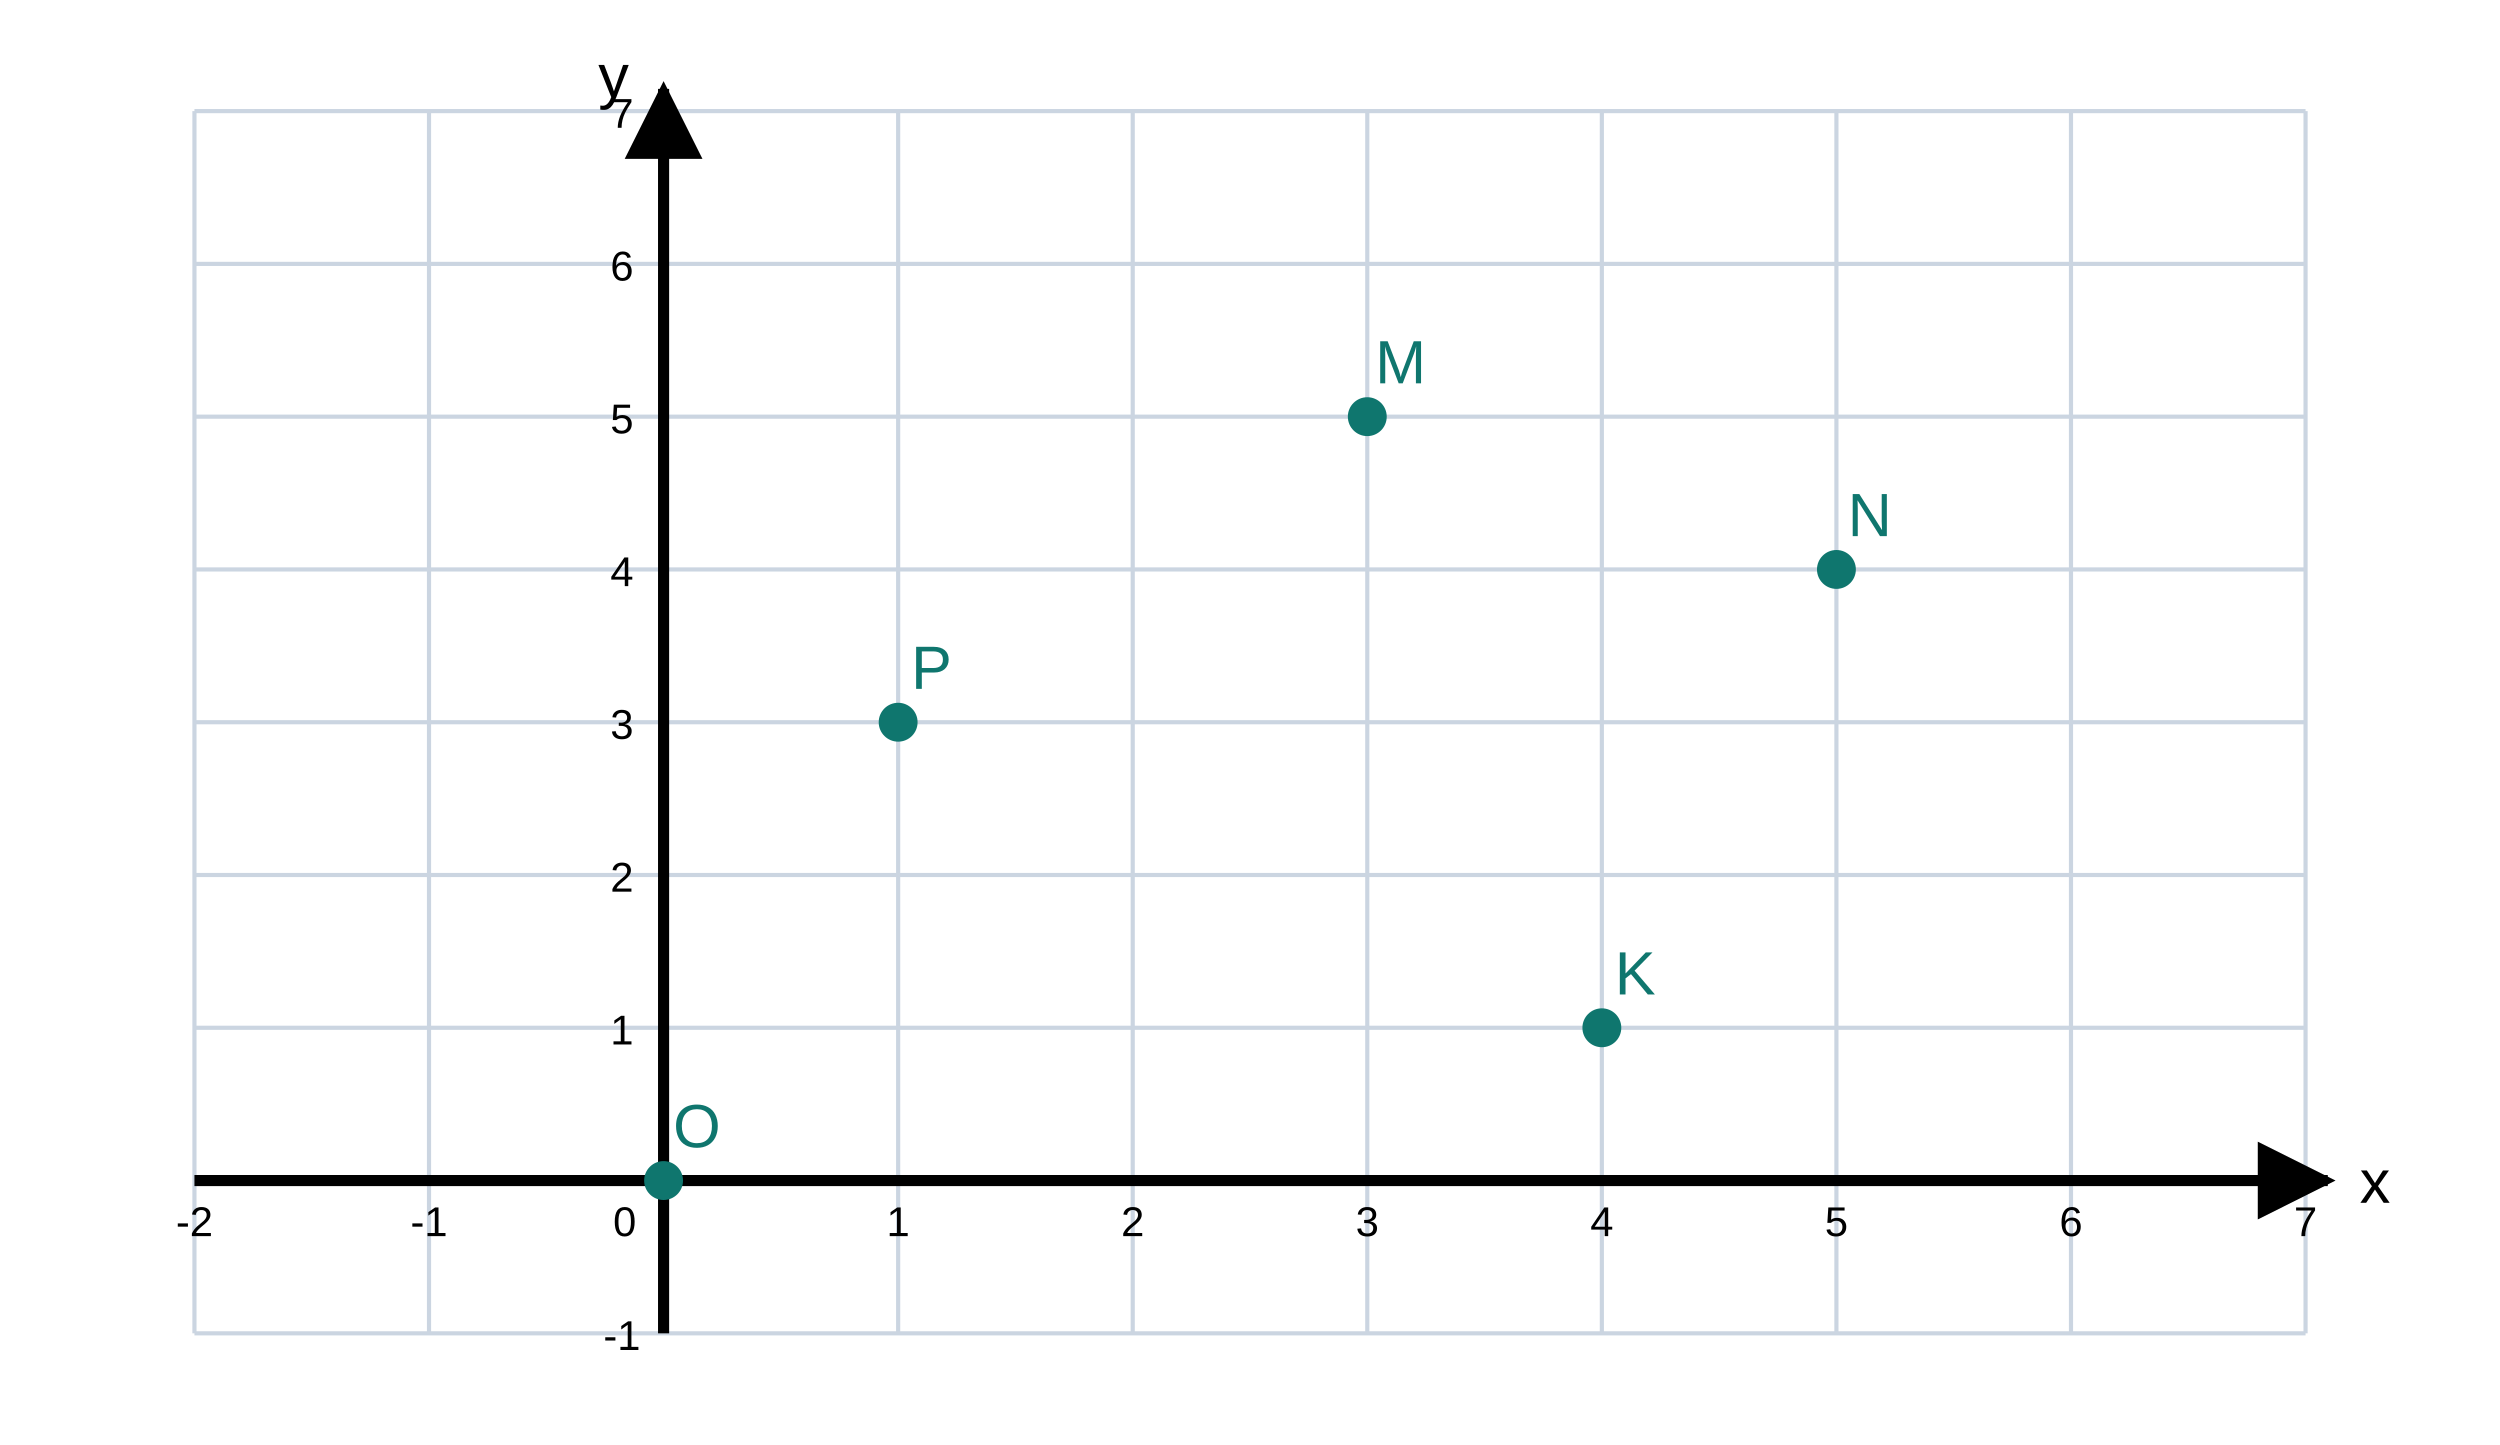
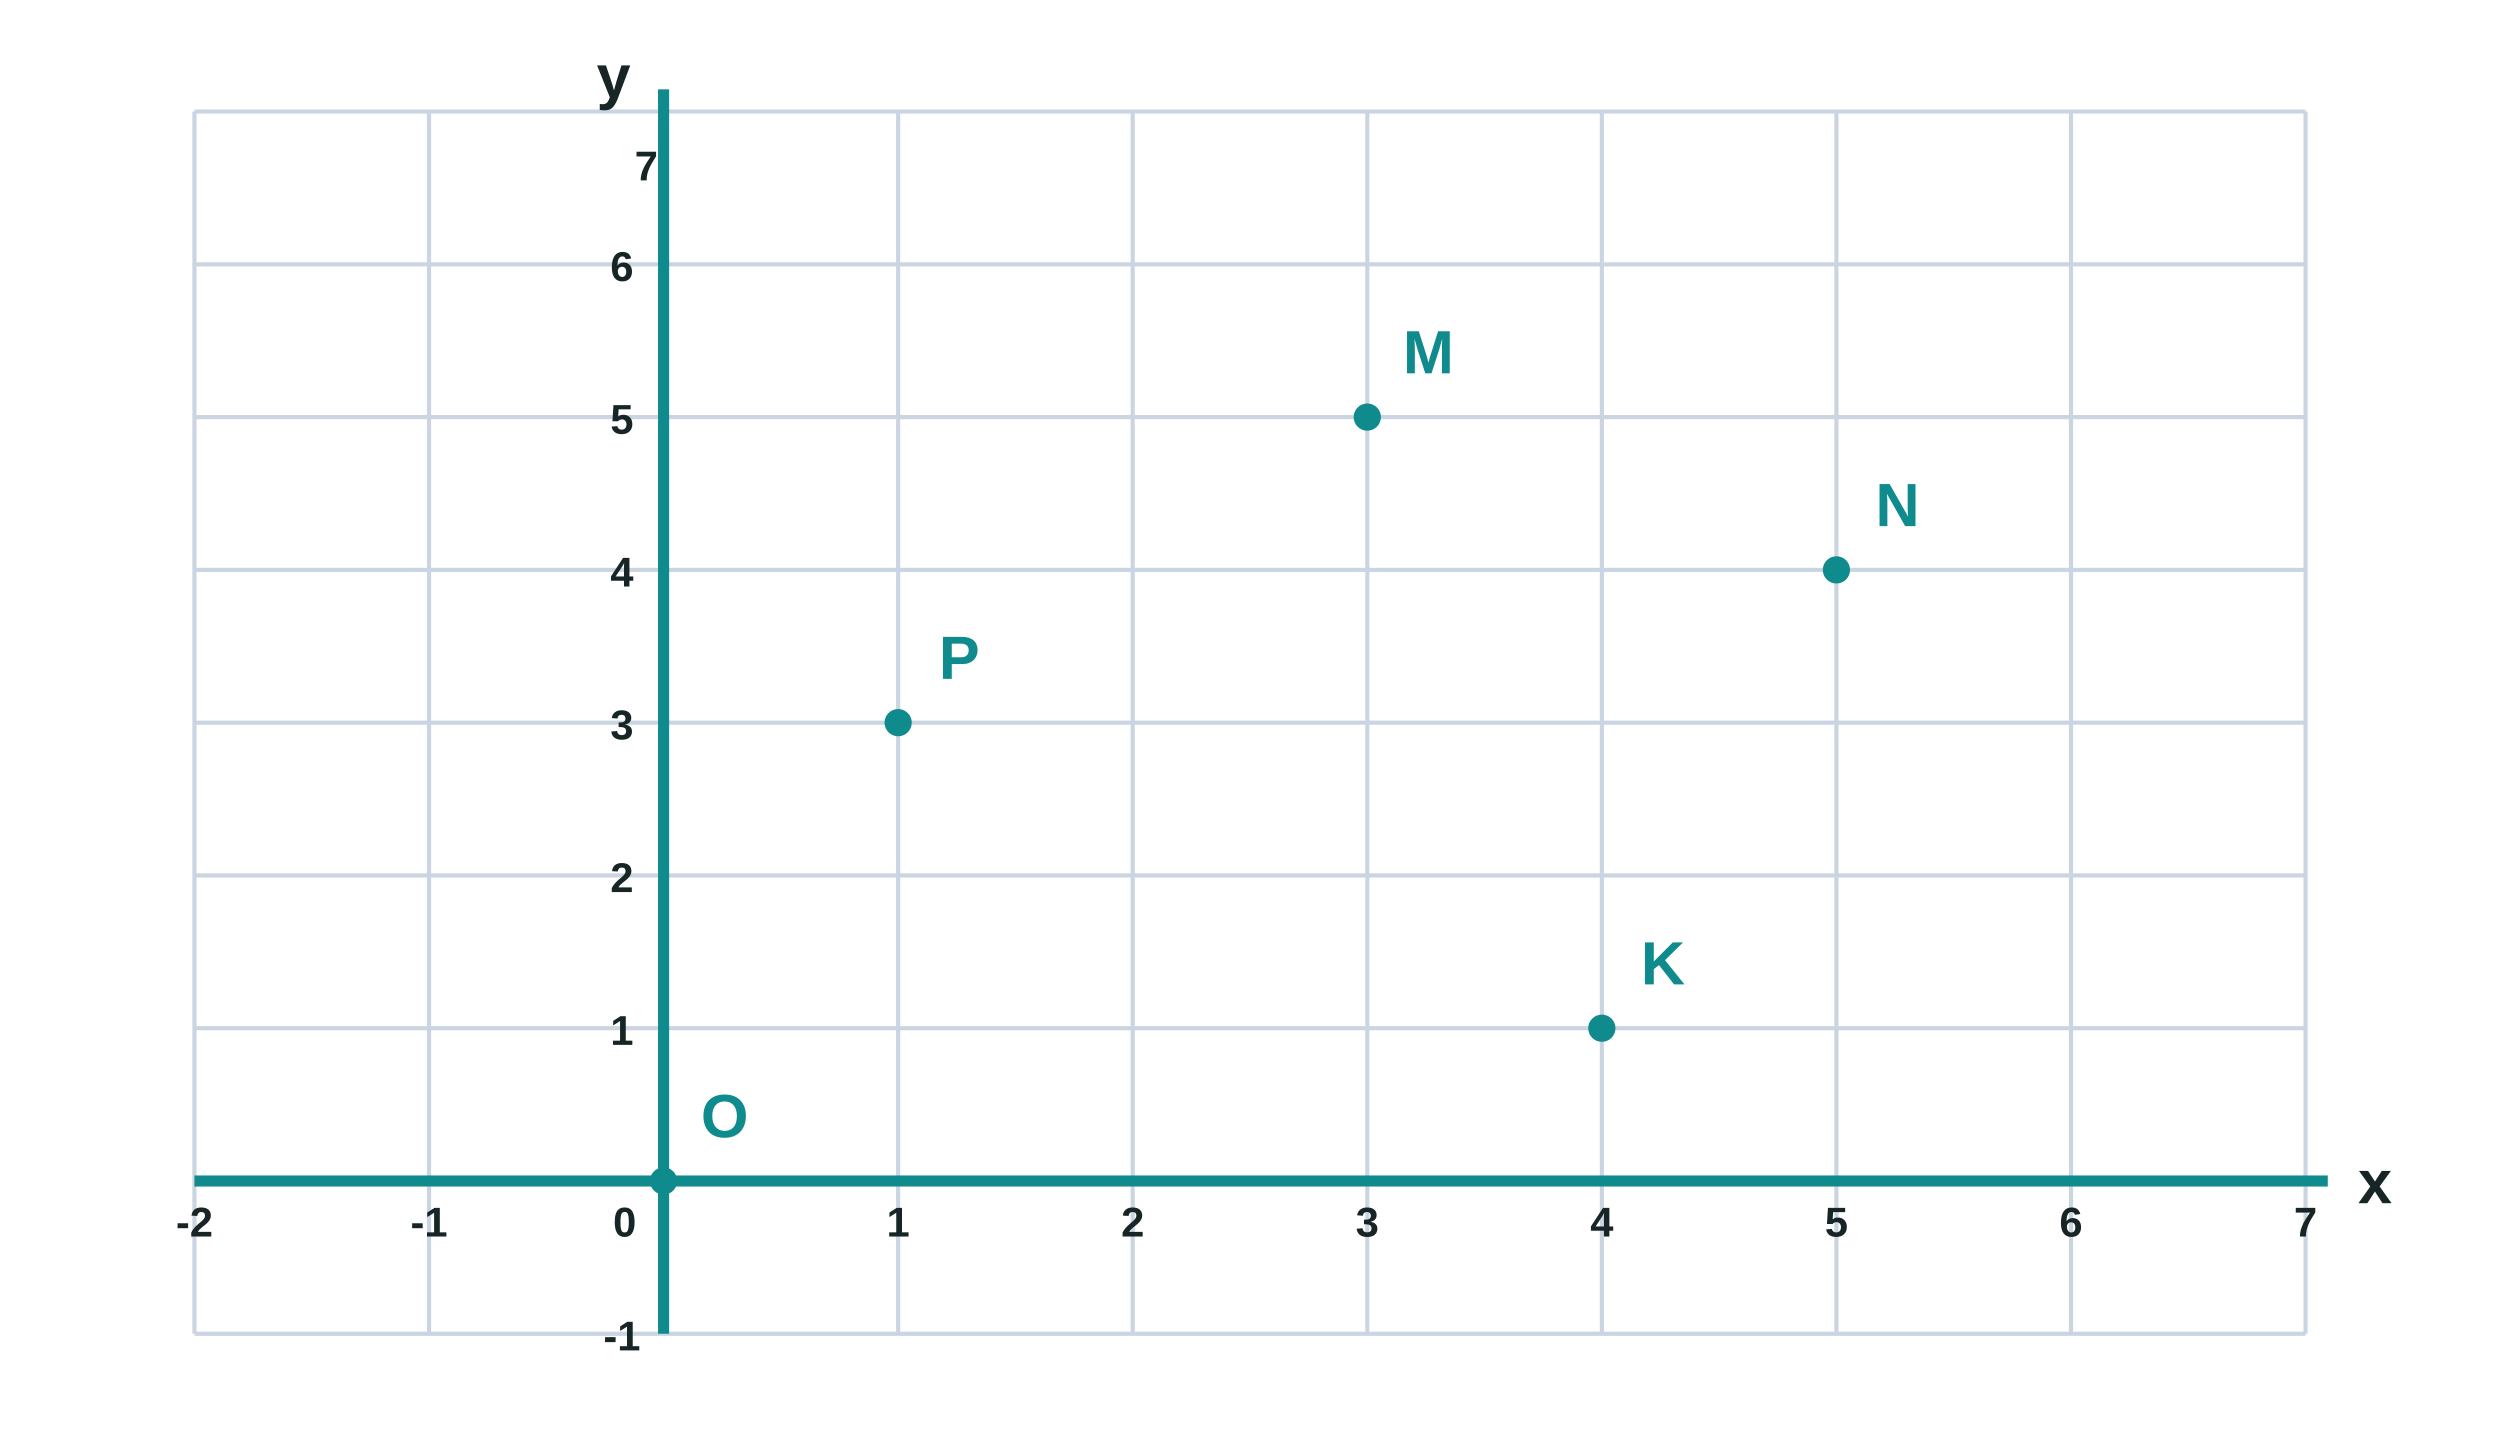
- <svg xmlns="http://www.w3.org/2000/svg" viewBox="0 0 900 520" role="img" aria-labelledby="title desc">
+ <svg xmlns="http://www.w3.org/2000/svg" width="1024" height="592" style="overflow: hidden; display: block; background: rgb(255, 255, 255);" viewBox="0 0 1024 592">
  <defs>
-     <marker id="arrow" viewBox="0 0 10 10" refX="9" refY="5" markerWidth="7" markerHeight="7" orient="auto">
-       <path d="M0 0L10 5L0 10z" fill="currentColor" />
-     </marker>
-     <pattern id="grid" width="40" height="40" patternUnits="userSpaceOnUse">
-       <path d="M40 0H0V40" fill="none" stroke="#cbd5e1" stroke-width="1" />
-     </pattern>
+     <filter id="board_f1" width="300%" height="300%" filterUnits="userSpaceOnUse">
+       <feOffset in="SourceGraphic" result="offOut" dx="5" dy="5" />
+       <feColorMatrix in="offOut" result="colorOut" type="matrix" values="0.1 0 0 0 0  0 0.1 0 0 0  0 0 0.1 0 0  0 0 0 1 0" />
+       <feGaussianBlur in="colorOut" result="blurOut" stdDeviation="3" />
+       <feBlend in="SourceGraphic" in2="blurOut" mode="normal" />
+     </filter>
+     <clipPath id="board_ClipFull">
+       <rect x="0" y="0" width="1024" height="592" rx="10" ry="10" />
+     </clipPath>
  </defs>
-   <g fill="none" stroke="#cbd5e1" stroke-width="1.5">
-     <line x1="70" y1="40" x2="70" y2="480" />
-     <line x1="154.444" y1="40" x2="154.444" y2="480" />
-     <line x1="238.889" y1="40" x2="238.889" y2="480" />
-     <line x1="323.333" y1="40" x2="323.333" y2="480" />
-     <line x1="407.778" y1="40" x2="407.778" y2="480" />
-     <line x1="492.222" y1="40" x2="492.222" y2="480" />
-     <line x1="576.667" y1="40" x2="576.667" y2="480" />
-     <line x1="661.111" y1="40" x2="661.111" y2="480" />
-     <line x1="745.556" y1="40" x2="745.556" y2="480" />
-     <line x1="830" y1="40" x2="830" y2="480" />
-     <line x1="70" y1="480" x2="830" y2="480" />
-     <line x1="70" y1="425" x2="830" y2="425" />
-     <line x1="70" y1="370" x2="830" y2="370" />
-     <line x1="70" y1="315" x2="830" y2="315" />
-     <line x1="70" y1="260" x2="830" y2="260" />
-     <line x1="70" y1="205" x2="830" y2="205" />
-     <line x1="70" y1="150" x2="830" y2="150" />
-     <line x1="70" y1="95" x2="830" y2="95" />
-     <line x1="70" y1="40" x2="830" y2="40" />
+   <g />
+   <g />
+   <g />
+   <g />
+   <g />
+   <g>
+     <path id="board_jxgBoard1G1" stroke-linecap="round" stroke-linejoin="round" fill-rule="evenodd" stroke="#D55E00" stroke-opacity="1" stroke-width="1px" pointer-events="visibleStroke" fill-opacity="0" tabindex="null" d="M 0 0" display="none" style="position: absolute; transition: fill 100ms, fill-opacity 100ms, stroke 100ms, stroke-opacity 100ms, stroke-width 100ms; clip-path: url(&quot;#board_ClipFull&quot;); visibility: hidden;" />
+     <path id="board_jxgBoard1G2" stroke-linecap="round" stroke-linejoin="round" fill-rule="evenodd" stroke="#D55E00" stroke-opacity="1" stroke-width="1px" pointer-events="visibleStroke" fill-opacity="0" tabindex="null" d="M 0 0" display="none" style="position: absolute; transition: fill 100ms, fill-opacity 100ms, stroke 100ms, stroke-opacity 100ms, stroke-width 100ms; clip-path: url(&quot;#board_ClipFull&quot;); visibility: hidden;" />
  </g>
-   <g fill="none" stroke="currentColor" stroke-width="4">
-     <line x1="70" y1="425" x2="838" y2="425" marker-end="url(#arrow)" />
-     <line x1="238.889" y1="480" x2="238.889" y2="32" marker-end="url(#arrow)" />
+   <g />
+   <g>
+     <line id="board_ld-segment-1" stroke="#cbd5e1" stroke-opacity="1" stroke-width="1.707px" pointer-events="visibleStroke" fill-opacity="0" tabindex="-1" x1="79.644" y1="45.689" x2="79.644" y2="546.311" stroke-linecap="butt" display="inline" style="position: absolute; clip-path: url(&quot;#board_ClipFull&quot;); visibility: inherit;" />
+     <line id="board_ld-segment-2" stroke="#cbd5e1" stroke-opacity="1" stroke-width="1.707px" pointer-events="visibleStroke" fill-opacity="0" tabindex="-1" x1="175.723" y1="45.689" x2="175.723" y2="546.311" stroke-linecap="butt" display="inline" style="position: absolute; clip-path: url(&quot;#board_ClipFull&quot;); visibility: inherit;" />
+     <line id="board_ld-segment-3" stroke="#cbd5e1" stroke-opacity="1" stroke-width="1.707px" pointer-events="visibleStroke" fill-opacity="0" tabindex="-1" x1="271.802" y1="45.689" x2="271.802" y2="546.311" stroke-linecap="butt" display="inline" style="position: absolute; clip-path: url(&quot;#board_ClipFull&quot;); visibility: inherit;" />
+     <line id="board_ld-segment-4" stroke="#cbd5e1" stroke-opacity="1" stroke-width="1.707px" pointer-events="visibleStroke" fill-opacity="0" tabindex="-1" x1="367.881" y1="45.689" x2="367.881" y2="546.311" stroke-linecap="butt" display="inline" style="position: absolute; clip-path: url(&quot;#board_ClipFull&quot;); visibility: inherit;" />
+     <line id="board_ld-segment-5" stroke="#cbd5e1" stroke-opacity="1" stroke-width="1.707px" pointer-events="visibleStroke" fill-opacity="0" tabindex="-1" x1="463.96" y1="45.689" x2="463.96" y2="546.311" stroke-linecap="butt" display="inline" style="position: absolute; clip-path: url(&quot;#board_ClipFull&quot;); visibility: inherit;" />
+     <line id="board_ld-segment-6" stroke="#cbd5e1" stroke-opacity="1" stroke-width="1.707px" pointer-events="visibleStroke" fill-opacity="0" tabindex="-1" x1="560.04" y1="45.689" x2="560.04" y2="546.311" stroke-linecap="butt" display="inline" style="position: absolute; clip-path: url(&quot;#board_ClipFull&quot;); visibility: inherit;" />
+     <line id="board_ld-segment-7" stroke="#cbd5e1" stroke-opacity="1" stroke-width="1.707px" pointer-events="visibleStroke" fill-opacity="0" tabindex="-1" x1="656.119" y1="45.689" x2="656.119" y2="546.311" stroke-linecap="butt" display="inline" style="position: absolute; clip-path: url(&quot;#board_ClipFull&quot;); visibility: inherit;" />
+     <line id="board_ld-segment-8" stroke="#cbd5e1" stroke-opacity="1" stroke-width="1.707px" pointer-events="visibleStroke" fill-opacity="0" tabindex="-1" x1="752.198" y1="45.689" x2="752.198" y2="546.311" stroke-linecap="butt" display="inline" style="position: absolute; clip-path: url(&quot;#board_ClipFull&quot;); visibility: inherit;" />
+     <line id="board_ld-segment-9" stroke="#cbd5e1" stroke-opacity="1" stroke-width="1.707px" pointer-events="visibleStroke" fill-opacity="0" tabindex="-1" x1="848.277" y1="45.689" x2="848.277" y2="546.311" stroke-linecap="butt" display="inline" style="position: absolute; clip-path: url(&quot;#board_ClipFull&quot;); visibility: inherit;" />
+     <line id="board_ld-segment-10" stroke="#cbd5e1" stroke-opacity="1" stroke-width="1.707px" pointer-events="visibleStroke" fill-opacity="0" tabindex="-1" x1="944.356" y1="45.689" x2="944.356" y2="546.311" stroke-linecap="butt" display="inline" style="position: absolute; clip-path: url(&quot;#board_ClipFull&quot;); visibility: inherit;" />
+     <line id="board_ld-segment-11" stroke="#cbd5e1" stroke-opacity="1" stroke-width="1.707px" pointer-events="visibleStroke" fill-opacity="0" tabindex="-1" x1="79.644" y1="546.311" x2="944.356" y2="546.311" stroke-linecap="butt" display="inline" style="position: absolute; clip-path: url(&quot;#board_ClipFull&quot;); visibility: inherit;" />
+     <line id="board_ld-segment-12" stroke="#cbd5e1" stroke-opacity="1" stroke-width="1.707px" pointer-events="visibleStroke" fill-opacity="0" tabindex="-1" x1="79.644" y1="483.733" x2="944.356" y2="483.733" stroke-linecap="butt" display="inline" style="position: absolute; clip-path: url(&quot;#board_ClipFull&quot;); visibility: inherit;" />
+     <line id="board_ld-segment-13" stroke="#cbd5e1" stroke-opacity="1" stroke-width="1.707px" pointer-events="visibleStroke" fill-opacity="0" tabindex="-1" x1="79.644" y1="421.156" x2="944.356" y2="421.156" stroke-linecap="butt" display="inline" style="position: absolute; clip-path: url(&quot;#board_ClipFull&quot;); visibility: inherit;" />
+     <line id="board_ld-segment-14" stroke="#cbd5e1" stroke-opacity="1" stroke-width="1.707px" pointer-events="visibleStroke" fill-opacity="0" tabindex="-1" x1="79.644" y1="358.578" x2="944.356" y2="358.578" stroke-linecap="butt" display="inline" style="position: absolute; clip-path: url(&quot;#board_ClipFull&quot;); visibility: inherit;" />
+     <line id="board_ld-segment-15" stroke="#cbd5e1" stroke-opacity="1" stroke-width="1.707px" pointer-events="visibleStroke" fill-opacity="0" tabindex="-1" x1="79.644" y1="296" x2="944.356" y2="296" stroke-linecap="butt" display="inline" style="position: absolute; clip-path: url(&quot;#board_ClipFull&quot;); visibility: inherit;" />
+     <line id="board_ld-segment-16" stroke="#cbd5e1" stroke-opacity="1" stroke-width="1.707px" pointer-events="visibleStroke" fill-opacity="0" tabindex="-1" x1="79.644" y1="233.422" x2="944.356" y2="233.422" stroke-linecap="butt" display="inline" style="position: absolute; clip-path: url(&quot;#board_ClipFull&quot;); visibility: inherit;" />
+     <line id="board_ld-segment-17" stroke="#cbd5e1" stroke-opacity="1" stroke-width="1.707px" pointer-events="visibleStroke" fill-opacity="0" tabindex="-1" x1="79.644" y1="170.844" x2="944.356" y2="170.844" stroke-linecap="butt" display="inline" style="position: absolute; clip-path: url(&quot;#board_ClipFull&quot;); visibility: inherit;" />
+     <line id="board_ld-segment-18" stroke="#cbd5e1" stroke-opacity="1" stroke-width="1.707px" pointer-events="visibleStroke" fill-opacity="0" tabindex="-1" x1="79.644" y1="108.267" x2="944.356" y2="108.267" stroke-linecap="butt" display="inline" style="position: absolute; clip-path: url(&quot;#board_ClipFull&quot;); visibility: inherit;" />
+     <line id="board_ld-segment-19" stroke="#cbd5e1" stroke-opacity="1" stroke-width="1.707px" pointer-events="visibleStroke" fill-opacity="0" tabindex="-1" x1="79.644" y1="45.689" x2="944.356" y2="45.689" stroke-linecap="butt" display="inline" style="position: absolute; clip-path: url(&quot;#board_ClipFull&quot;); visibility: inherit;" />
+     <line id="board_ld-segment-20" stroke="#0f8b8d" stroke-opacity="1" stroke-width="4.551px" pointer-events="visibleStroke" fill-opacity="0" tabindex="-1" x1="79.644" y1="483.733" x2="953.458" y2="483.733" stroke-linecap="butt" display="inline" style="position: absolute; clip-path: url(&quot;#board_ClipFull&quot;); visibility: inherit;" />
+     <line id="board_ld-segment-21" stroke="#0f8b8d" stroke-opacity="1" stroke-width="4.551px" pointer-events="visibleStroke" fill-opacity="0" tabindex="-1" x1="271.802" y1="546.311" x2="271.802" y2="36.587" stroke-linecap="butt" display="inline" style="position: absolute; clip-path: url(&quot;#board_ClipFull&quot;); visibility: inherit;" />
  </g>
-   <g fill="currentColor" font-family="Arial, sans-serif" font-size="22" text-anchor="middle">
-     <text x="855" y="433">x</text>
-     <text x="220.889" y="35">y</text>
-     <g font-size="15">
-       <text x="70" y="445">-2</text>
-       <text x="154.444" y="445">-1</text>
-       <text x="323.333" y="445">1</text>
-       <text x="407.778" y="445">2</text>
-       <text x="492.222" y="445">3</text>
-       <text x="576.667" y="445">4</text>
-       <text x="661.111" y="445">5</text>
-       <text x="745.556" y="445">6</text>
-       <text x="830" y="445">7</text>
-       <text x="223.889" y="486">-1</text>
-       <text x="223.889" y="376">1</text>
-       <text x="223.889" y="321">2</text>
-       <text x="223.889" y="266">3</text>
-       <text x="223.889" y="211">4</text>
-       <text x="223.889" y="156">5</text>
-       <text x="223.889" y="101">6</text>
-       <text x="223.889" y="46">7</text>
-       <text x="224.889" y="445">0</text>
-     </g>
-     <circle cx="238.889" cy="425" r="7" fill="#0f766e" />
-     <text x="250.889" y="413" fill="#0f766e">O</text>
-     <circle cx="492.222" cy="150" r="7" fill="#0f766e" />
-     <text x="504.222" y="138" fill="#0f766e">M</text>
-     <circle cx="576.667" cy="370" r="7" fill="#0f766e" />
-     <text x="588.667" y="358" fill="#0f766e">K</text>
-     <circle cx="323.333" cy="260" r="7" fill="#0f766e" />
-     <text x="335.333" y="248" fill="#0f766e">P</text>
-     <circle cx="661.111" cy="205" r="7" fill="#0f766e" />
-     <text x="673.111" y="193" fill="#0f766e">N</text>
+   <g />
+   <g>
+     <ellipse id="board_jxgBoard1P3" stroke="#D55E00" stroke-opacity="1" stroke-width="2px" fill="#D55E00" pointer-events="visiblePainted" fill-opacity="1" tabindex="null" cx="79.644" cy="45.689" rx="4" ry="4" display="none" style="position: absolute; transition: fill 100ms, fill-opacity 100ms, stroke 100ms, stroke-opacity 100ms, stroke-width 100ms, width 100ms, height 100ms, rx 100ms, ry 100ms; clip-path: url(&quot;#board_ClipFull&quot;); visibility: hidden;" />
+     <ellipse id="board_jxgBoard1P4" stroke="#D55E00" stroke-opacity="1" stroke-width="2px" fill="#D55E00" pointer-events="visiblePainted" fill-opacity="1" tabindex="null" cx="79.644" cy="546.311" rx="4" ry="4" display="none" style="position: absolute; transition: fill 100ms, fill-opacity 100ms, stroke 100ms, stroke-opacity 100ms, stroke-width 100ms, width 100ms, height 100ms, rx 100ms, ry 100ms; clip-path: url(&quot;#board_ClipFull&quot;); visibility: hidden;" />
+     <ellipse id="board_jxgBoard1P6" stroke="#D55E00" stroke-opacity="1" stroke-width="2px" fill="#D55E00" pointer-events="visiblePainted" fill-opacity="1" tabindex="null" cx="175.723" cy="45.689" rx="4" ry="4" display="none" style="position: absolute; transition: fill 100ms, fill-opacity 100ms, stroke 100ms, stroke-opacity 100ms, stroke-width 100ms, width 100ms, height 100ms, rx 100ms, ry 100ms; clip-path: url(&quot;#board_ClipFull&quot;); visibility: hidden;" />
+     <ellipse id="board_jxgBoard1P7" stroke="#D55E00" stroke-opacity="1" stroke-width="2px" fill="#D55E00" pointer-events="visiblePainted" fill-opacity="1" tabindex="null" cx="175.723" cy="546.311" rx="4" ry="4" display="none" style="position: absolute; transition: fill 100ms, fill-opacity 100ms, stroke 100ms, stroke-opacity 100ms, stroke-width 100ms, width 100ms, height 100ms, rx 100ms, ry 100ms; clip-path: url(&quot;#board_ClipFull&quot;); visibility: hidden;" />
+     <ellipse id="board_jxgBoard1P9" stroke="#D55E00" stroke-opacity="1" stroke-width="2px" fill="#D55E00" pointer-events="visiblePainted" fill-opacity="1" tabindex="null" cx="271.802" cy="45.689" rx="4" ry="4" display="none" style="position: absolute; transition: fill 100ms, fill-opacity 100ms, stroke 100ms, stroke-opacity 100ms, stroke-width 100ms, width 100ms, height 100ms, rx 100ms, ry 100ms; clip-path: url(&quot;#board_ClipFull&quot;); visibility: hidden;" />
+     <ellipse id="board_jxgBoard1P10" stroke="#D55E00" stroke-opacity="1" stroke-width="2px" fill="#D55E00" pointer-events="visiblePainted" fill-opacity="1" tabindex="null" cx="271.802" cy="546.311" rx="4" ry="4" display="none" style="position: absolute; transition: fill 100ms, fill-opacity 100ms, stroke 100ms, stroke-opacity 100ms, stroke-width 100ms, width 100ms, height 100ms, rx 100ms, ry 100ms; clip-path: url(&quot;#board_ClipFull&quot;); visibility: hidden;" />
+     <ellipse id="board_jxgBoard1P12" stroke="#D55E00" stroke-opacity="1" stroke-width="2px" fill="#D55E00" pointer-events="visiblePainted" fill-opacity="1" tabindex="null" cx="367.881" cy="45.689" rx="4" ry="4" display="none" style="position: absolute; transition: fill 100ms, fill-opacity 100ms, stroke 100ms, stroke-opacity 100ms, stroke-width 100ms, width 100ms, height 100ms, rx 100ms, ry 100ms; clip-path: url(&quot;#board_ClipFull&quot;); visibility: hidden;" />
+     <ellipse id="board_jxgBoard1P13" stroke="#D55E00" stroke-opacity="1" stroke-width="2px" fill="#D55E00" pointer-events="visiblePainted" fill-opacity="1" tabindex="null" cx="367.881" cy="546.311" rx="4" ry="4" display="none" style="position: absolute; transition: fill 100ms, fill-opacity 100ms, stroke 100ms, stroke-opacity 100ms, stroke-width 100ms, width 100ms, height 100ms, rx 100ms, ry 100ms; clip-path: url(&quot;#board_ClipFull&quot;); visibility: hidden;" />
+     <ellipse id="board_jxgBoard1P15" stroke="#D55E00" stroke-opacity="1" stroke-width="2px" fill="#D55E00" pointer-events="visiblePainted" fill-opacity="1" tabindex="null" cx="463.96" cy="45.689" rx="4" ry="4" display="none" style="position: absolute; transition: fill 100ms, fill-opacity 100ms, stroke 100ms, stroke-opacity 100ms, stroke-width 100ms, width 100ms, height 100ms, rx 100ms, ry 100ms; clip-path: url(&quot;#board_ClipFull&quot;); visibility: hidden;" />
+     <ellipse id="board_jxgBoard1P16" stroke="#D55E00" stroke-opacity="1" stroke-width="2px" fill="#D55E00" pointer-events="visiblePainted" fill-opacity="1" tabindex="null" cx="463.96" cy="546.311" rx="4" ry="4" display="none" style="position: absolute; transition: fill 100ms, fill-opacity 100ms, stroke 100ms, stroke-opacity 100ms, stroke-width 100ms, width 100ms, height 100ms, rx 100ms, ry 100ms; clip-path: url(&quot;#board_ClipFull&quot;); visibility: hidden;" />
+     <ellipse id="board_jxgBoard1P18" stroke="#D55E00" stroke-opacity="1" stroke-width="2px" fill="#D55E00" pointer-events="visiblePainted" fill-opacity="1" tabindex="null" cx="560.04" cy="45.689" rx="4" ry="4" display="none" style="position: absolute; transition: fill 100ms, fill-opacity 100ms, stroke 100ms, stroke-opacity 100ms, stroke-width 100ms, width 100ms, height 100ms, rx 100ms, ry 100ms; clip-path: url(&quot;#board_ClipFull&quot;); visibility: hidden;" />
+     <ellipse id="board_jxgBoard1P19" stroke="#D55E00" stroke-opacity="1" stroke-width="2px" fill="#D55E00" pointer-events="visiblePainted" fill-opacity="1" tabindex="null" cx="560.04" cy="546.311" rx="4" ry="4" display="none" style="position: absolute; transition: fill 100ms, fill-opacity 100ms, stroke 100ms, stroke-opacity 100ms, stroke-width 100ms, width 100ms, height 100ms, rx 100ms, ry 100ms; clip-path: url(&quot;#board_ClipFull&quot;); visibility: hidden;" />
+     <ellipse id="board_jxgBoard1P21" stroke="#D55E00" stroke-opacity="1" stroke-width="2px" fill="#D55E00" pointer-events="visiblePainted" fill-opacity="1" tabindex="null" cx="656.119" cy="45.689" rx="4" ry="4" display="none" style="position: absolute; transition: fill 100ms, fill-opacity 100ms, stroke 100ms, stroke-opacity 100ms, stroke-width 100ms, width 100ms, height 100ms, rx 100ms, ry 100ms; clip-path: url(&quot;#board_ClipFull&quot;); visibility: hidden;" />
+     <ellipse id="board_jxgBoard1P22" stroke="#D55E00" stroke-opacity="1" stroke-width="2px" fill="#D55E00" pointer-events="visiblePainted" fill-opacity="1" tabindex="null" cx="656.119" cy="546.311" rx="4" ry="4" display="none" style="position: absolute; transition: fill 100ms, fill-opacity 100ms, stroke 100ms, stroke-opacity 100ms, stroke-width 100ms, width 100ms, height 100ms, rx 100ms, ry 100ms; clip-path: url(&quot;#board_ClipFull&quot;); visibility: hidden;" />
+     <ellipse id="board_jxgBoard1P24" stroke="#D55E00" stroke-opacity="1" stroke-width="2px" fill="#D55E00" pointer-events="visiblePainted" fill-opacity="1" tabindex="null" cx="752.198" cy="45.689" rx="4" ry="4" display="none" style="position: absolute; transition: fill 100ms, fill-opacity 100ms, stroke 100ms, stroke-opacity 100ms, stroke-width 100ms, width 100ms, height 100ms, rx 100ms, ry 100ms; clip-path: url(&quot;#board_ClipFull&quot;); visibility: hidden;" />
+     <ellipse id="board_jxgBoard1P25" stroke="#D55E00" stroke-opacity="1" stroke-width="2px" fill="#D55E00" pointer-events="visiblePainted" fill-opacity="1" tabindex="null" cx="752.198" cy="546.311" rx="4" ry="4" display="none" style="position: absolute; transition: fill 100ms, fill-opacity 100ms, stroke 100ms, stroke-opacity 100ms, stroke-width 100ms, width 100ms, height 100ms, rx 100ms, ry 100ms; clip-path: url(&quot;#board_ClipFull&quot;); visibility: hidden;" />
+     <ellipse id="board_jxgBoard1P27" stroke="#D55E00" stroke-opacity="1" stroke-width="2px" fill="#D55E00" pointer-events="visiblePainted" fill-opacity="1" tabindex="null" cx="848.277" cy="45.689" rx="4" ry="4" display="none" style="position: absolute; transition: fill 100ms, fill-opacity 100ms, stroke 100ms, stroke-opacity 100ms, stroke-width 100ms, width 100ms, height 100ms, rx 100ms, ry 100ms; clip-path: url(&quot;#board_ClipFull&quot;); visibility: hidden;" />
+     <ellipse id="board_jxgBoard1P28" stroke="#D55E00" stroke-opacity="1" stroke-width="2px" fill="#D55E00" pointer-events="visiblePainted" fill-opacity="1" tabindex="null" cx="848.277" cy="546.311" rx="4" ry="4" display="none" style="position: absolute; transition: fill 100ms, fill-opacity 100ms, stroke 100ms, stroke-opacity 100ms, stroke-width 100ms, width 100ms, height 100ms, rx 100ms, ry 100ms; clip-path: url(&quot;#board_ClipFull&quot;); visibility: hidden;" />
+     <ellipse id="board_jxgBoard1P30" stroke="#D55E00" stroke-opacity="1" stroke-width="2px" fill="#D55E00" pointer-events="visiblePainted" fill-opacity="1" tabindex="null" cx="944.356" cy="45.689" rx="4" ry="4" display="none" style="position: absolute; transition: fill 100ms, fill-opacity 100ms, stroke 100ms, stroke-opacity 100ms, stroke-width 100ms, width 100ms, height 100ms, rx 100ms, ry 100ms; clip-path: url(&quot;#board_ClipFull&quot;); visibility: hidden;" />
+     <ellipse id="board_jxgBoard1P31" stroke="#D55E00" stroke-opacity="1" stroke-width="2px" fill="#D55E00" pointer-events="visiblePainted" fill-opacity="1" tabindex="null" cx="944.356" cy="546.311" rx="4" ry="4" display="none" style="position: absolute; transition: fill 100ms, fill-opacity 100ms, stroke 100ms, stroke-opacity 100ms, stroke-width 100ms, width 100ms, height 100ms, rx 100ms, ry 100ms; clip-path: url(&quot;#board_ClipFull&quot;); visibility: hidden;" />
+     <ellipse id="board_jxgBoard1P33" stroke="#D55E00" stroke-opacity="1" stroke-width="2px" fill="#D55E00" pointer-events="visiblePainted" fill-opacity="1" tabindex="null" cx="79.644" cy="546.311" rx="4" ry="4" display="none" style="position: absolute; transition: fill 100ms, fill-opacity 100ms, stroke 100ms, stroke-opacity 100ms, stroke-width 100ms, width 100ms, height 100ms, rx 100ms, ry 100ms; clip-path: url(&quot;#board_ClipFull&quot;); visibility: hidden;" />
+     <ellipse id="board_jxgBoard1P34" stroke="#D55E00" stroke-opacity="1" stroke-width="2px" fill="#D55E00" pointer-events="visiblePainted" fill-opacity="1" tabindex="null" cx="944.356" cy="546.311" rx="4" ry="4" display="none" style="position: absolute; transition: fill 100ms, fill-opacity 100ms, stroke 100ms, stroke-opacity 100ms, stroke-width 100ms, width 100ms, height 100ms, rx 100ms, ry 100ms; clip-path: url(&quot;#board_ClipFull&quot;); visibility: hidden;" />
+     <ellipse id="board_jxgBoard1P36" stroke="#D55E00" stroke-opacity="1" stroke-width="2px" fill="#D55E00" pointer-events="visiblePainted" fill-opacity="1" tabindex="null" cx="79.644" cy="483.733" rx="4" ry="4" display="none" style="position: absolute; transition: fill 100ms, fill-opacity 100ms, stroke 100ms, stroke-opacity 100ms, stroke-width 100ms, width 100ms, height 100ms, rx 100ms, ry 100ms; clip-path: url(&quot;#board_ClipFull&quot;); visibility: hidden;" />
+     <ellipse id="board_jxgBoard1P37" stroke="#D55E00" stroke-opacity="1" stroke-width="2px" fill="#D55E00" pointer-events="visiblePainted" fill-opacity="1" tabindex="null" cx="944.356" cy="483.733" rx="4" ry="4" display="none" style="position: absolute; transition: fill 100ms, fill-opacity 100ms, stroke 100ms, stroke-opacity 100ms, stroke-width 100ms, width 100ms, height 100ms, rx 100ms, ry 100ms; clip-path: url(&quot;#board_ClipFull&quot;); visibility: hidden;" />
+     <ellipse id="board_jxgBoard1P39" stroke="#D55E00" stroke-opacity="1" stroke-width="2px" fill="#D55E00" pointer-events="visiblePainted" fill-opacity="1" tabindex="null" cx="79.644" cy="421.156" rx="4" ry="4" display="none" style="position: absolute; transition: fill 100ms, fill-opacity 100ms, stroke 100ms, stroke-opacity 100ms, stroke-width 100ms, width 100ms, height 100ms, rx 100ms, ry 100ms; clip-path: url(&quot;#board_ClipFull&quot;); visibility: hidden;" />
+     <ellipse id="board_jxgBoard1P40" stroke="#D55E00" stroke-opacity="1" stroke-width="2px" fill="#D55E00" pointer-events="visiblePainted" fill-opacity="1" tabindex="null" cx="944.356" cy="421.156" rx="4" ry="4" display="none" style="position: absolute; transition: fill 100ms, fill-opacity 100ms, stroke 100ms, stroke-opacity 100ms, stroke-width 100ms, width 100ms, height 100ms, rx 100ms, ry 100ms; clip-path: url(&quot;#board_ClipFull&quot;); visibility: hidden;" />
+     <ellipse id="board_jxgBoard1P42" stroke="#D55E00" stroke-opacity="1" stroke-width="2px" fill="#D55E00" pointer-events="visiblePainted" fill-opacity="1" tabindex="null" cx="79.644" cy="358.578" rx="4" ry="4" display="none" style="position: absolute; transition: fill 100ms, fill-opacity 100ms, stroke 100ms, stroke-opacity 100ms, stroke-width 100ms, width 100ms, height 100ms, rx 100ms, ry 100ms; clip-path: url(&quot;#board_ClipFull&quot;); visibility: hidden;" />
+     <ellipse id="board_jxgBoard1P43" stroke="#D55E00" stroke-opacity="1" stroke-width="2px" fill="#D55E00" pointer-events="visiblePainted" fill-opacity="1" tabindex="null" cx="944.356" cy="358.578" rx="4" ry="4" display="none" style="position: absolute; transition: fill 100ms, fill-opacity 100ms, stroke 100ms, stroke-opacity 100ms, stroke-width 100ms, width 100ms, height 100ms, rx 100ms, ry 100ms; clip-path: url(&quot;#board_ClipFull&quot;); visibility: hidden;" />
+     <ellipse id="board_jxgBoard1P45" stroke="#D55E00" stroke-opacity="1" stroke-width="2px" fill="#D55E00" pointer-events="visiblePainted" fill-opacity="1" tabindex="null" cx="79.644" cy="296" rx="4" ry="4" display="none" style="position: absolute; transition: fill 100ms, fill-opacity 100ms, stroke 100ms, stroke-opacity 100ms, stroke-width 100ms, width 100ms, height 100ms, rx 100ms, ry 100ms; clip-path: url(&quot;#board_ClipFull&quot;); visibility: hidden;" />
+     <ellipse id="board_jxgBoard1P46" stroke="#D55E00" stroke-opacity="1" stroke-width="2px" fill="#D55E00" pointer-events="visiblePainted" fill-opacity="1" tabindex="null" cx="944.356" cy="296" rx="4" ry="4" display="none" style="position: absolute; transition: fill 100ms, fill-opacity 100ms, stroke 100ms, stroke-opacity 100ms, stroke-width 100ms, width 100ms, height 100ms, rx 100ms, ry 100ms; clip-path: url(&quot;#board_ClipFull&quot;); visibility: hidden;" />
+     <ellipse id="board_jxgBoard1P48" stroke="#D55E00" stroke-opacity="1" stroke-width="2px" fill="#D55E00" pointer-events="visiblePainted" fill-opacity="1" tabindex="null" cx="79.644" cy="233.422" rx="4" ry="4" display="none" style="position: absolute; transition: fill 100ms, fill-opacity 100ms, stroke 100ms, stroke-opacity 100ms, stroke-width 100ms, width 100ms, height 100ms, rx 100ms, ry 100ms; clip-path: url(&quot;#board_ClipFull&quot;); visibility: hidden;" />
+     <ellipse id="board_jxgBoard1P49" stroke="#D55E00" stroke-opacity="1" stroke-width="2px" fill="#D55E00" pointer-events="visiblePainted" fill-opacity="1" tabindex="null" cx="944.356" cy="233.422" rx="4" ry="4" display="none" style="position: absolute; transition: fill 100ms, fill-opacity 100ms, stroke 100ms, stroke-opacity 100ms, stroke-width 100ms, width 100ms, height 100ms, rx 100ms, ry 100ms; clip-path: url(&quot;#board_ClipFull&quot;); visibility: hidden;" />
+     <ellipse id="board_jxgBoard1P51" stroke="#D55E00" stroke-opacity="1" stroke-width="2px" fill="#D55E00" pointer-events="visiblePainted" fill-opacity="1" tabindex="null" cx="79.644" cy="170.844" rx="4" ry="4" display="none" style="position: absolute; transition: fill 100ms, fill-opacity 100ms, stroke 100ms, stroke-opacity 100ms, stroke-width 100ms, width 100ms, height 100ms, rx 100ms, ry 100ms; clip-path: url(&quot;#board_ClipFull&quot;); visibility: hidden;" />
+     <ellipse id="board_jxgBoard1P52" stroke="#D55E00" stroke-opacity="1" stroke-width="2px" fill="#D55E00" pointer-events="visiblePainted" fill-opacity="1" tabindex="null" cx="944.356" cy="170.844" rx="4" ry="4" display="none" style="position: absolute; transition: fill 100ms, fill-opacity 100ms, stroke 100ms, stroke-opacity 100ms, stroke-width 100ms, width 100ms, height 100ms, rx 100ms, ry 100ms; clip-path: url(&quot;#board_ClipFull&quot;); visibility: hidden;" />
+     <ellipse id="board_jxgBoard1P54" stroke="#D55E00" stroke-opacity="1" stroke-width="2px" fill="#D55E00" pointer-events="visiblePainted" fill-opacity="1" tabindex="null" cx="79.644" cy="108.267" rx="4" ry="4" display="none" style="position: absolute; transition: fill 100ms, fill-opacity 100ms, stroke 100ms, stroke-opacity 100ms, stroke-width 100ms, width 100ms, height 100ms, rx 100ms, ry 100ms; clip-path: url(&quot;#board_ClipFull&quot;); visibility: hidden;" />
+     <ellipse id="board_jxgBoard1P55" stroke="#D55E00" stroke-opacity="1" stroke-width="2px" fill="#D55E00" pointer-events="visiblePainted" fill-opacity="1" tabindex="null" cx="944.356" cy="108.267" rx="4" ry="4" display="none" style="position: absolute; transition: fill 100ms, fill-opacity 100ms, stroke 100ms, stroke-opacity 100ms, stroke-width 100ms, width 100ms, height 100ms, rx 100ms, ry 100ms; clip-path: url(&quot;#board_ClipFull&quot;); visibility: hidden;" />
+     <ellipse id="board_jxgBoard1P57" stroke="#D55E00" stroke-opacity="1" stroke-width="2px" fill="#D55E00" pointer-events="visiblePainted" fill-opacity="1" tabindex="null" cx="79.644" cy="45.689" rx="4" ry="4" display="none" style="position: absolute; transition: fill 100ms, fill-opacity 100ms, stroke 100ms, stroke-opacity 100ms, stroke-width 100ms, width 100ms, height 100ms, rx 100ms, ry 100ms; clip-path: url(&quot;#board_ClipFull&quot;); visibility: hidden;" />
+     <ellipse id="board_jxgBoard1P58" stroke="#D55E00" stroke-opacity="1" stroke-width="2px" fill="#D55E00" pointer-events="visiblePainted" fill-opacity="1" tabindex="null" cx="944.356" cy="45.689" rx="4" ry="4" display="none" style="position: absolute; transition: fill 100ms, fill-opacity 100ms, stroke 100ms, stroke-opacity 100ms, stroke-width 100ms, width 100ms, height 100ms, rx 100ms, ry 100ms; clip-path: url(&quot;#board_ClipFull&quot;); visibility: hidden;" />
+     <ellipse id="board_jxgBoard1P60" stroke="#D55E00" stroke-opacity="1" stroke-width="2px" fill="#D55E00" pointer-events="visiblePainted" fill-opacity="1" tabindex="null" cx="79.644" cy="483.733" rx="4" ry="4" display="none" style="position: absolute; transition: fill 100ms, fill-opacity 100ms, stroke 100ms, stroke-opacity 100ms, stroke-width 100ms, width 100ms, height 100ms, rx 100ms, ry 100ms; clip-path: url(&quot;#board_ClipFull&quot;); visibility: hidden;" />
+     <ellipse id="board_jxgBoard1P61" stroke="#D55E00" stroke-opacity="1" stroke-width="2px" fill="#D55E00" pointer-events="visiblePainted" fill-opacity="1" tabindex="null" cx="953.458" cy="483.733" rx="4" ry="4" display="none" style="position: absolute; transition: fill 100ms, fill-opacity 100ms, stroke 100ms, stroke-opacity 100ms, stroke-width 100ms, width 100ms, height 100ms, rx 100ms, ry 100ms; clip-path: url(&quot;#board_ClipFull&quot;); visibility: hidden;" />
+     <ellipse id="board_jxgBoard1P63" stroke="#D55E00" stroke-opacity="1" stroke-width="2px" fill="#D55E00" pointer-events="visiblePainted" fill-opacity="1" tabindex="null" cx="271.802" cy="546.311" rx="4" ry="4" display="none" style="position: absolute; transition: fill 100ms, fill-opacity 100ms, stroke 100ms, stroke-opacity 100ms, stroke-width 100ms, width 100ms, height 100ms, rx 100ms, ry 100ms; clip-path: url(&quot;#board_ClipFull&quot;); visibility: hidden;" />
+     <ellipse id="board_jxgBoard1P64" stroke="#D55E00" stroke-opacity="1" stroke-width="2px" fill="#D55E00" pointer-events="visiblePainted" fill-opacity="1" tabindex="null" cx="271.802" cy="36.587" rx="4" ry="4" display="none" style="position: absolute; transition: fill 100ms, fill-opacity 100ms, stroke 100ms, stroke-opacity 100ms, stroke-width 100ms, width 100ms, height 100ms, rx 100ms, ry 100ms; clip-path: url(&quot;#board_ClipFull&quot;); visibility: hidden;" />
+     <ellipse id="board_ld-point-1" stroke="#0f8b8d" stroke-opacity="1" stroke-width="2px" fill="#0f8b8d" pointer-events="visiblePainted" fill-opacity="1" tabindex="-1" cx="271.802" cy="483.733" rx="4.584" ry="4.584" display="inline" style="position: absolute; transition: fill 100ms, fill-opacity 100ms, stroke 100ms, stroke-opacity 100ms, stroke-width 100ms, width 100ms, height 100ms, rx 100ms, ry 100ms; clip-path: url(&quot;#board_ClipFull&quot;); visibility: inherit;" />
+     <ellipse id="board_ld-point-2" stroke="#0f8b8d" stroke-opacity="1" stroke-width="2px" fill="#0f8b8d" pointer-events="visiblePainted" fill-opacity="1" tabindex="-1" cx="560.04" cy="170.844" rx="4.584" ry="4.584" display="inline" style="position: absolute; transition: fill 100ms, fill-opacity 100ms, stroke 100ms, stroke-opacity 100ms, stroke-width 100ms, width 100ms, height 100ms, rx 100ms, ry 100ms; clip-path: url(&quot;#board_ClipFull&quot;); visibility: inherit;" />
+     <ellipse id="board_ld-point-3" stroke="#0f8b8d" stroke-opacity="1" stroke-width="2px" fill="#0f8b8d" pointer-events="visiblePainted" fill-opacity="1" tabindex="-1" cx="656.119" cy="421.156" rx="4.584" ry="4.584" display="inline" style="position: absolute; transition: fill 100ms, fill-opacity 100ms, stroke 100ms, stroke-opacity 100ms, stroke-width 100ms, width 100ms, height 100ms, rx 100ms, ry 100ms; clip-path: url(&quot;#board_ClipFull&quot;); visibility: inherit;" />
+     <ellipse id="board_ld-point-4" stroke="#0f8b8d" stroke-opacity="1" stroke-width="2px" fill="#0f8b8d" pointer-events="visiblePainted" fill-opacity="1" tabindex="-1" cx="367.881" cy="296" rx="4.584" ry="4.584" display="inline" style="position: absolute; transition: fill 100ms, fill-opacity 100ms, stroke 100ms, stroke-opacity 100ms, stroke-width 100ms, width 100ms, height 100ms, rx 100ms, ry 100ms; clip-path: url(&quot;#board_ClipFull&quot;); visibility: inherit;" />
+     <ellipse id="board_ld-point-5" stroke="#0f8b8d" stroke-opacity="1" stroke-width="2px" fill="#0f8b8d" pointer-events="visiblePainted" fill-opacity="1" tabindex="-1" cx="752.198" cy="233.422" rx="4.584" ry="4.584" display="inline" style="position: absolute; transition: fill 100ms, fill-opacity 100ms, stroke 100ms, stroke-opacity 100ms, stroke-width 100ms, width 100ms, height 100ms, rx 100ms, ry 100ms; clip-path: url(&quot;#board_ClipFull&quot;); visibility: inherit;" />
+   </g>
+   <g />
+   <g />
+   <g />
+   <g />
+   <g />
+   <g />
+   <g />
+   <g />
+   <g />
+   <g />
+   <g id="ld-label-layer">
+     <text fill="#172526" font-family="Arial, Helvetica, sans-serif" font-size="25.031" font-weight="600" dominant-baseline="alphabetic" data-label-id="text-1-label" x="972.8" y="492.836" text-anchor="middle">x</text>
+     <text fill="#172526" font-family="Arial, Helvetica, sans-serif" font-size="25.031" font-weight="600" dominant-baseline="alphabetic" data-label-id="text-2-label" x="251.322" y="40" text-anchor="middle">y</text>
+     <text fill="#172526" font-family="Arial, Helvetica, sans-serif" font-size="17.067" font-weight="600" dominant-baseline="alphabetic" data-label-id="text-3-label" x="79.644" y="506.489" text-anchor="middle">-2</text>
+     <text fill="#172526" font-family="Arial, Helvetica, sans-serif" font-size="17.067" font-weight="600" dominant-baseline="alphabetic" data-label-id="text-4-label" x="175.723" y="506.489" text-anchor="middle">-1</text>
+     <text fill="#172526" font-family="Arial, Helvetica, sans-serif" font-size="17.067" font-weight="600" dominant-baseline="alphabetic" data-label-id="text-5-label" x="367.881" y="506.489" text-anchor="middle">1</text>
+     <text fill="#172526" font-family="Arial, Helvetica, sans-serif" font-size="17.067" font-weight="600" dominant-baseline="alphabetic" data-label-id="text-6-label" x="463.96" y="506.489" text-anchor="middle">2</text>
+     <text fill="#172526" font-family="Arial, Helvetica, sans-serif" font-size="17.067" font-weight="600" dominant-baseline="alphabetic" data-label-id="text-7-label" x="560.04" y="506.489" text-anchor="middle">3</text>
+     <text fill="#172526" font-family="Arial, Helvetica, sans-serif" font-size="17.067" font-weight="600" dominant-baseline="alphabetic" data-label-id="text-8-label" x="656.119" y="506.489" text-anchor="middle">4</text>
+     <text fill="#172526" font-family="Arial, Helvetica, sans-serif" font-size="17.067" font-weight="600" dominant-baseline="alphabetic" data-label-id="text-9-label" x="752.198" y="506.489" text-anchor="middle">5</text>
+     <text fill="#172526" font-family="Arial, Helvetica, sans-serif" font-size="17.067" font-weight="600" dominant-baseline="alphabetic" data-label-id="text-10-label" x="848.277" y="506.489" text-anchor="middle">6</text>
+     <text fill="#172526" font-family="Arial, Helvetica, sans-serif" font-size="17.067" font-weight="600" dominant-baseline="alphabetic" data-label-id="text-11-label" x="944.356" y="506.489" text-anchor="middle">7</text>
+     <text fill="#172526" font-family="Arial, Helvetica, sans-serif" font-size="17.067" font-weight="600" dominant-baseline="alphabetic" data-label-id="text-12-label" x="254.736" y="553.138" text-anchor="middle">-1</text>
+     <text fill="#172526" font-family="Arial, Helvetica, sans-serif" font-size="17.067" font-weight="600" dominant-baseline="alphabetic" data-label-id="text-13-label" x="254.736" y="427.982" text-anchor="middle">1</text>
+     <text fill="#172526" font-family="Arial, Helvetica, sans-serif" font-size="17.067" font-weight="600" dominant-baseline="alphabetic" data-label-id="text-14-label" x="254.736" y="365.404" text-anchor="middle">2</text>
+     <text fill="#172526" font-family="Arial, Helvetica, sans-serif" font-size="17.067" font-weight="600" dominant-baseline="alphabetic" data-label-id="text-15-label" x="254.736" y="302.827" text-anchor="middle">3</text>
+     <text fill="#172526" font-family="Arial, Helvetica, sans-serif" font-size="17.067" font-weight="600" dominant-baseline="alphabetic" data-label-id="text-16-label" x="254.736" y="240.249" text-anchor="middle">4</text>
+     <text fill="#172526" font-family="Arial, Helvetica, sans-serif" font-size="17.067" font-weight="600" dominant-baseline="alphabetic" data-label-id="text-17-label" x="254.736" y="177.671" text-anchor="middle">5</text>
+     <text fill="#172526" font-family="Arial, Helvetica, sans-serif" font-size="17.067" font-weight="600" dominant-baseline="alphabetic" data-label-id="text-18-label" x="254.736" y="115.093" text-anchor="middle">6</text>
+     <text fill="#172526" font-family="Arial, Helvetica, sans-serif" font-size="17.067" font-weight="600" dominant-baseline="alphabetic" data-label-id="text-19-label" x="264.736" y="73.893" text-anchor="middle">7</text>
+     <text fill="#172526" font-family="Arial, Helvetica, sans-serif" font-size="17.067" font-weight="600" dominant-baseline="alphabetic" data-label-id="text-20-label" x="255.874" y="506.489" text-anchor="middle">0</text>
+     <text fill="#0f8b8d" font-family="Arial, Helvetica, sans-serif" font-size="25.031" font-weight="600" dominant-baseline="middle" data-label-id="text-21-label" x="296.834" y="458.702" text-anchor="middle">O</text>
+     <text fill="#0f8b8d" font-family="Arial, Helvetica, sans-serif" font-size="25.031" font-weight="600" dominant-baseline="middle" data-label-id="text-22-label" x="585.071" y="145.813" text-anchor="middle">M</text>
+     <text fill="#0f8b8d" font-family="Arial, Helvetica, sans-serif" font-size="25.031" font-weight="600" dominant-baseline="middle" data-label-id="text-23-label" x="681.15" y="396.124" text-anchor="middle">K</text>
+     <text fill="#0f8b8d" font-family="Arial, Helvetica, sans-serif" font-size="25.031" font-weight="600" dominant-baseline="middle" data-label-id="text-24-label" x="392.913" y="270.969" text-anchor="middle">P</text>
+     <text fill="#0f8b8d" font-family="Arial, Helvetica, sans-serif" font-size="25.031" font-weight="600" dominant-baseline="middle" data-label-id="text-25-label" x="777.229" y="208.391" text-anchor="middle">N</text>
  </g>
</svg>
